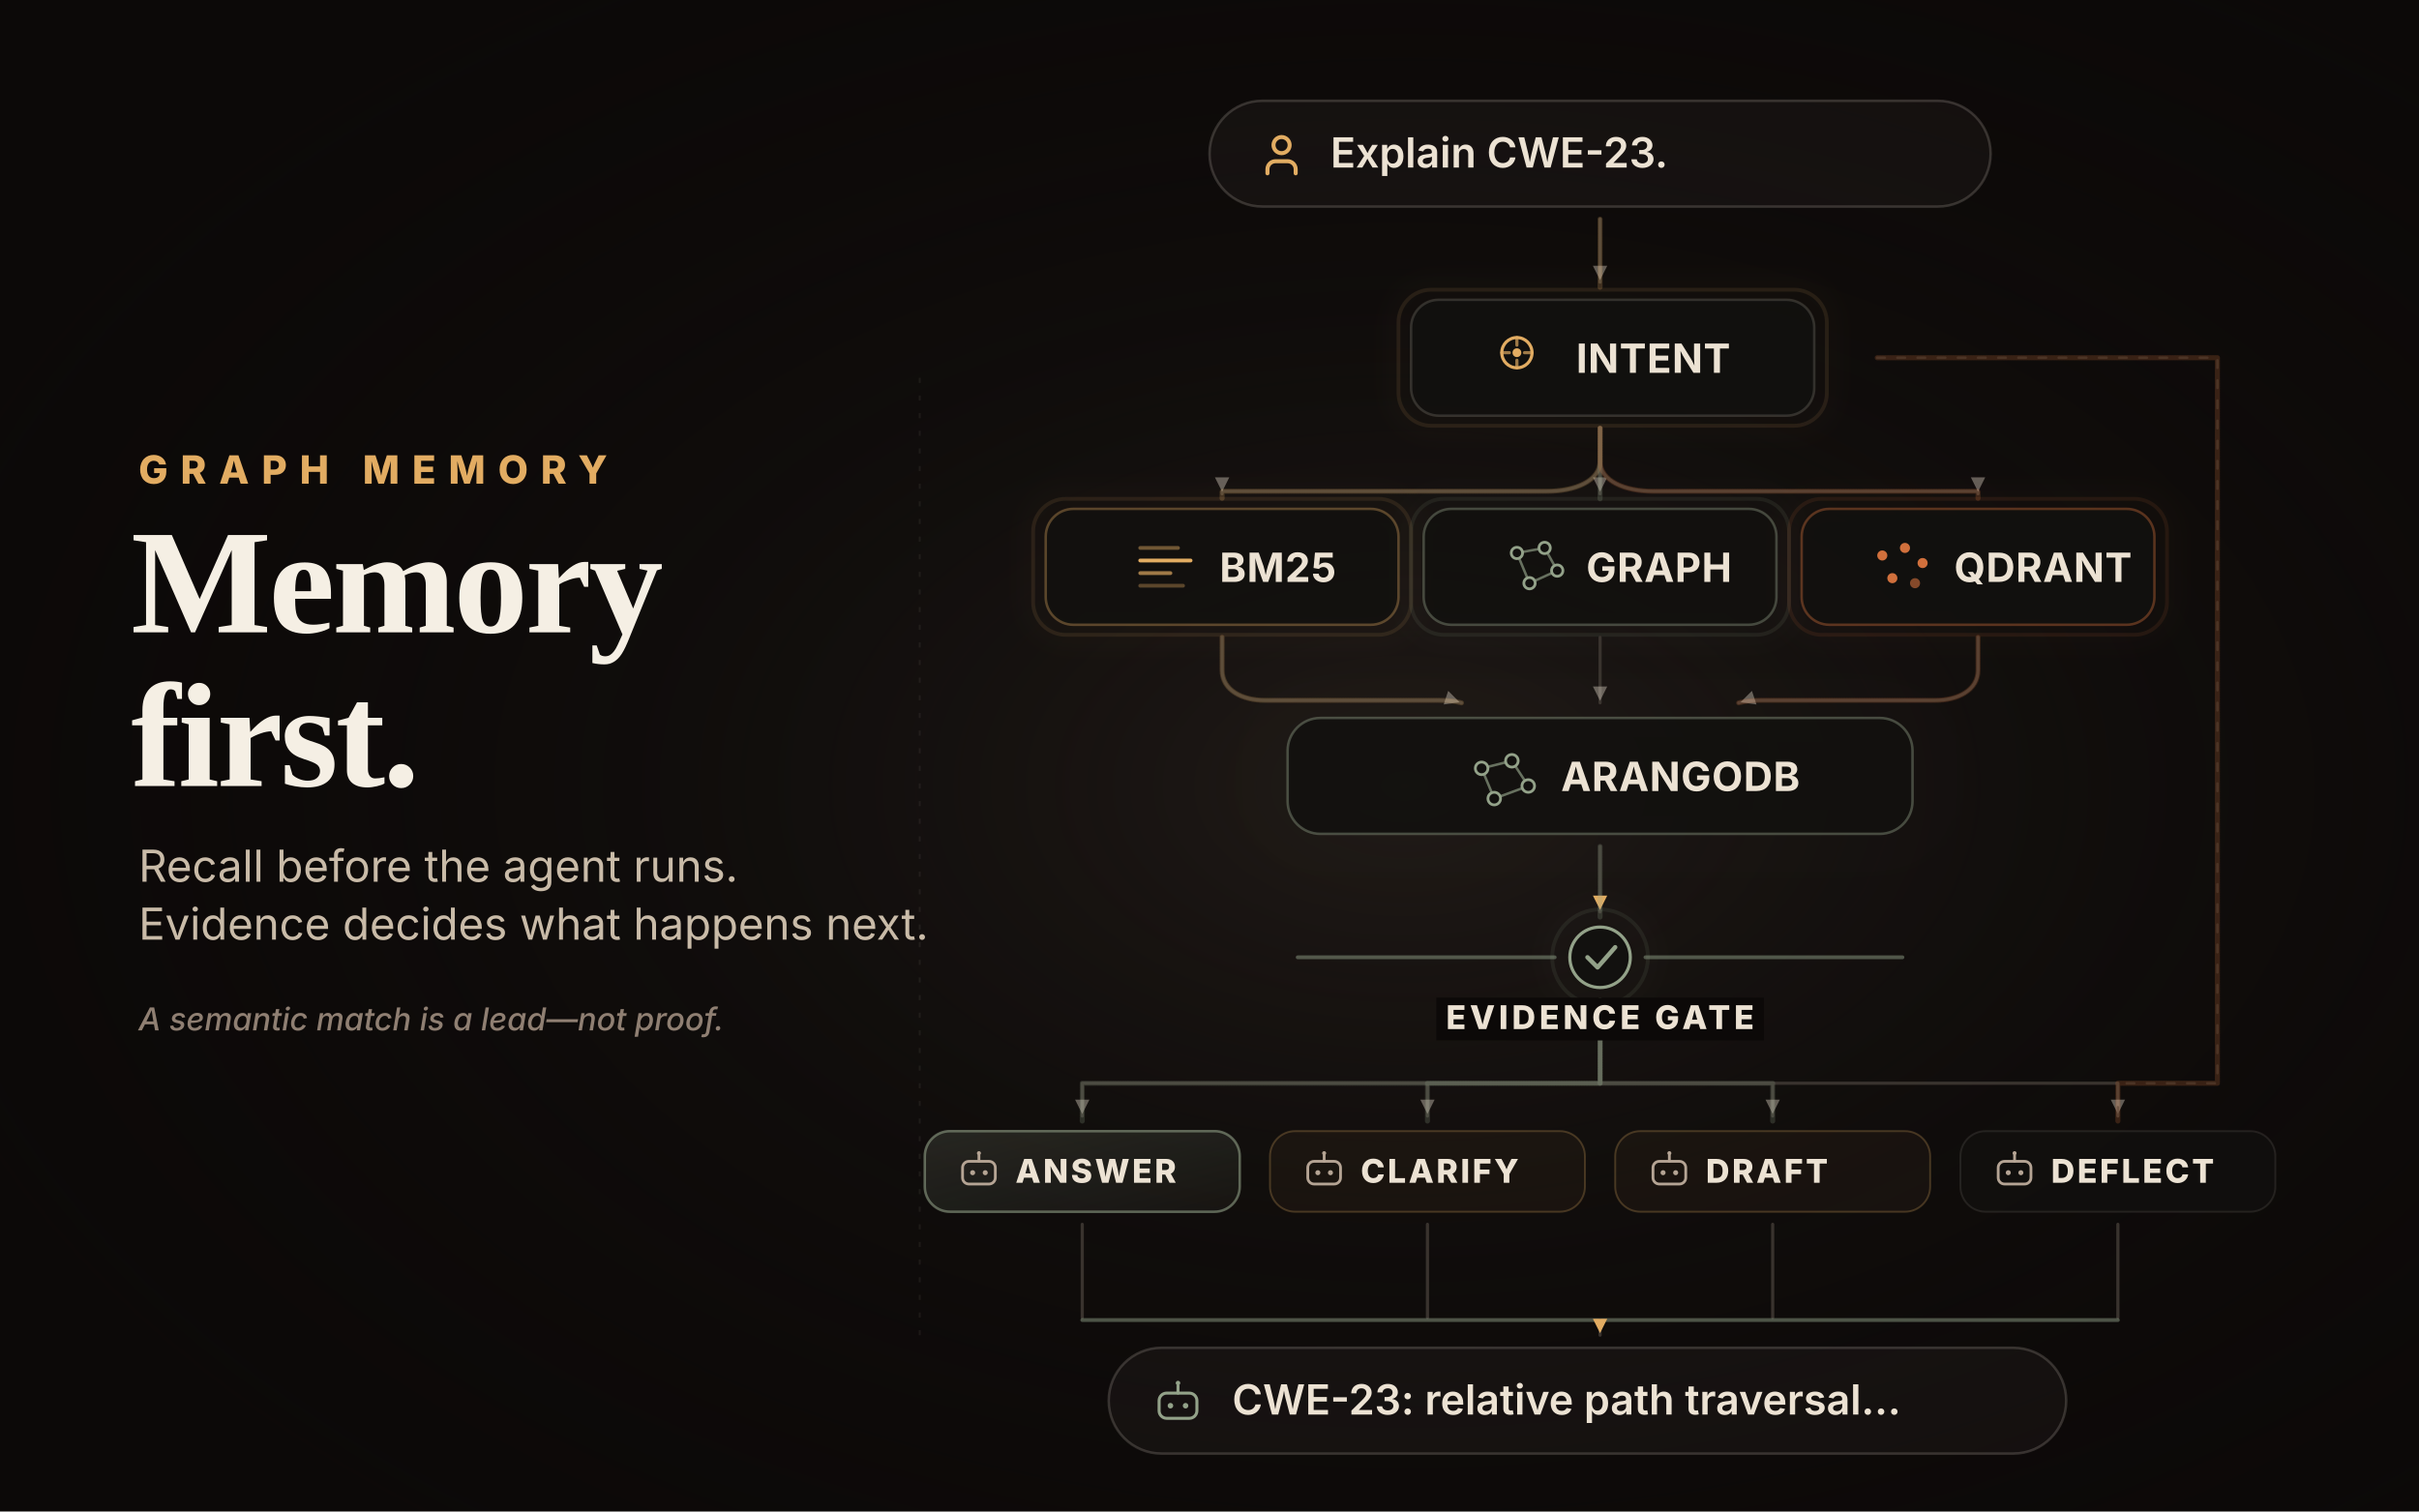
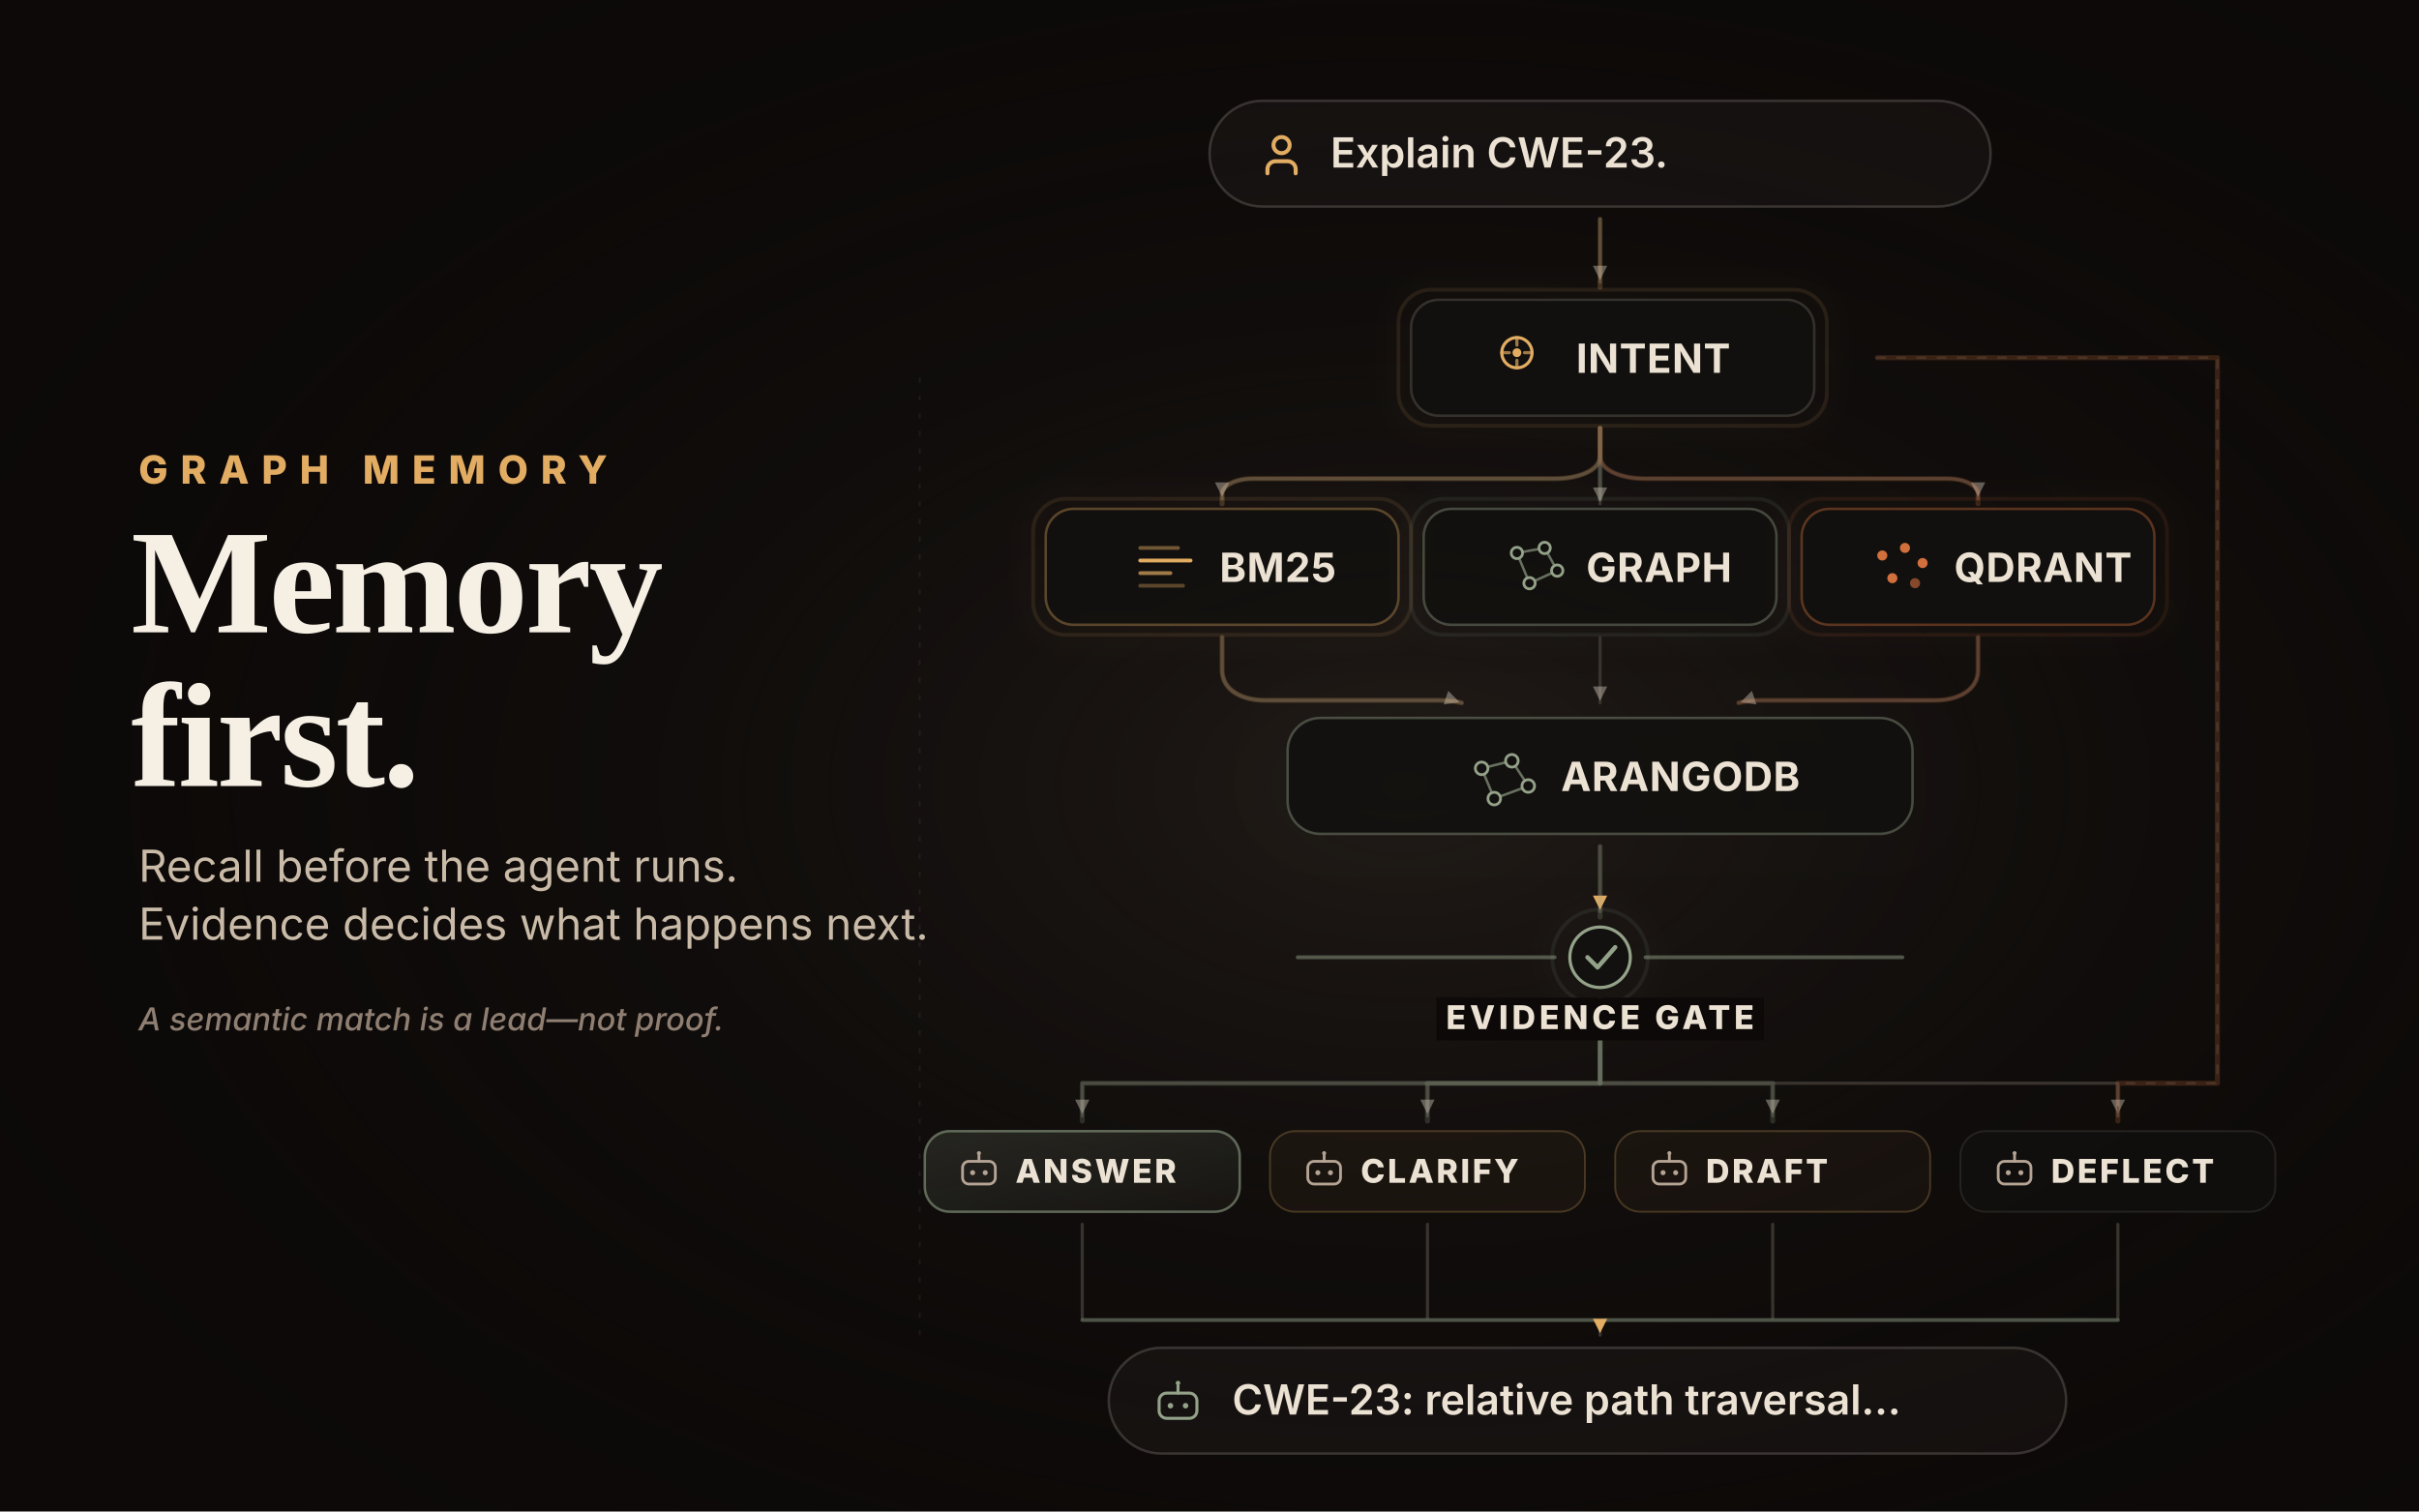
<svg xmlns="http://www.w3.org/2000/svg" viewBox="0 0 1920 1200" width="1920" height="1200" role="img" aria-labelledby="memory-pipeline-title memory-pipeline-desc" tabindex="0">
  <defs>
    <radialGradient id="bg-glow" cx="58%" cy="52%" r="66%">
      <stop offset="0" stop-color="#261f1b" stop-opacity="0.78" />
      <stop offset="0.46" stop-color="#151210" stop-opacity="0.42" />
      <stop offset="1" stop-color="#0c0908" stop-opacity="0" />
    </radialGradient>
    <linearGradient id="answer-fill" x1="0" y1="0" x2="1" y2="1">
      <stop offset="0" stop-color="#93a289" stop-opacity="0.17" />
      <stop offset="1" stop-color="#93a289" stop-opacity="0.05" />
    </linearGradient>
    <marker id="flow-arrow" viewBox="0 0 10 10" refX="8" refY="5" markerWidth="6.5" markerHeight="6.5" orient="auto-start-reverse">
      <path d="M 0 1.5 L 7 5 L 0 8.5 z" fill="rgba(236,226,211,0.38)" />
    </marker>
    <marker id="flow-arrow-ember" viewBox="0 0 10 10" refX="8" refY="5" markerWidth="6.5" markerHeight="6.5" orient="auto-start-reverse">
      <path d="M 0 1.5 L 7 5 L 0 8.5 z" fill="#d1703c" />
    </marker>
    <marker id="flow-arrow-brass" viewBox="0 0 10 10" refX="8" refY="5" markerWidth="6.5" markerHeight="6.5" orient="auto-start-reverse">
      <path d="M 0 1.5 L 7 5 L 0 8.5 z" fill="#e2ac62" />
    </marker>
    <filter id="soft-glow" x="-80%" y="-80%" width="260%" height="260%">
      <feGaussianBlur stdDeviation="10" result="blur" />
      <feMerge>
        <feMergeNode in="blur" />
        <feMergeNode in="SourceGraphic" />
      </feMerge>
    </filter>
    <filter id="wide-glow" x="-120%" y="-120%" width="340%" height="340%">
      <feGaussianBlur stdDeviation="22" />
    </filter>
    <style>
      #memory-pipeline .sans {
        font-family: Inter, ui-sans-serif, system-ui, -apple-system, BlinkMacSystemFont, "Segoe UI", sans-serif;
      }
      #memory-pipeline .mono {
        font-family: ui-monospace, SFMono-Regular, Menlo, Monaco, Consolas, "Liberation Mono", monospace;
      }
      #memory-pipeline .eyebrow {
        fill: #e2ac62;
        font-size: 31px;
        font-weight: 760;
        letter-spacing: 10px;
      }
      #memory-pipeline .serif {
        font-family: Fraunces, Georgia, "Times New Roman", serif;
      }
      #memory-pipeline .headline {
        fill: #f5efe4;
        font-size: 118px;
        font-weight: 720;
        letter-spacing: -2px;
      }
      #memory-pipeline .subhead {
        fill: #c9bba8;
        font-size: 35px;
        font-weight: 430;
      }
      #memory-pipeline .footer {
        fill: #8f7f72;
        font-size: 25px;
        font-weight: 480;
        font-style: italic;
      }
      #memory-pipeline .stage-name {
        fill: #ece2d3;
        font-size: 32px;
        font-weight: 660;
        letter-spacing: 0.5px;
      }
      #memory-pipeline .query-label {
        fill: #e2ac62;
        font-size: 19px;
        font-weight: 760;
        letter-spacing: 3px;
      }
      #memory-pipeline .query-text {
        fill: #ece2d3;
        font-size: 33px;
        font-weight: 570;
      }
      #memory-pipeline .gate-name {
        fill: #ece2d3;
        font-size: 26px;
        font-weight: 760;
        letter-spacing: 3px;
      }
      #memory-pipeline .outcome-name {
        fill: #ece2d3;
        font-size: 26px;
        font-weight: 760;
        letter-spacing: 2px;
      }
      #memory-pipeline .terminal-label {
        fill: #b5a494;
        font-size: 26px;
        font-weight: 720;
        letter-spacing: 4px;
      }

      #memory-pipeline .panel {
        fill: rgba(18, 17, 15, 0.86);
        stroke: rgba(236, 226, 211, 0.16);
        stroke-width: 2;
      }
      #memory-pipeline .panel-soft {
        fill: rgba(18, 17, 15, 0.68);
        stroke: rgba(236, 226, 211, 0.10);
        stroke-width: 1.5;
      }
      #memory-pipeline .query-shell {
        fill: rgba(236, 226, 211, 0.035);
        stroke: rgba(236, 226, 211, 0.18);
        stroke-width: 2;
      }
      #memory-pipeline .base-path {
        fill: none;
        stroke: #39332e;
        stroke-width: 2.5;
        stroke-linecap: round;
        stroke-linejoin: round;
      }
      #memory-pipeline .base-path-faint {
        fill: none;
        stroke: #39332e;
        stroke-width: 2;
        stroke-linecap: round;
        stroke-dasharray: 6 10;
        opacity: 0.58;
      }
      #memory-pipeline .flow-path {
        fill: none;
        stroke-width: 4;
        stroke-linecap: round;
        stroke-linejoin: round;
        stroke-dasharray: 1;
        stroke-dashoffset: 0;
        opacity: 0.22;
      }
      #memory-pipeline .flow-amber { stroke: #e2ac62; }
      #memory-pipeline .flow-violet { stroke: #d1703c; }
      #memory-pipeline .flow-mint { stroke: #93a289; }
      #memory-pipeline .stage-halo {
        fill: none;
        stroke-width: 3;
        opacity: 0.12;
      }
      #memory-pipeline .halo-amber { stroke: #e2ac62; }
      #memory-pipeline .halo-violet { stroke: #d1703c; }
      #memory-pipeline .halo-mint { stroke: #93a289; }
      #memory-pipeline .intent-mark {
        fill: none;
        stroke: #e2ac62;
        stroke-width: 2.5;
        stroke-linecap: round;
      }
      #memory-pipeline .bm25-line {
        stroke: #e2ac62;
        stroke-width: 3;
        stroke-linecap: round;
      }
      #memory-pipeline .q-node {
        fill: #d1703c;
      }
      #memory-pipeline .q-edge {
        stroke: rgba(209, 112, 60, 0.7);
        stroke-width: 1.5;
      }
      #memory-pipeline .graph-edge {
        stroke: rgba(147, 162, 137, 0.66);
        stroke-width: 2;
      }
      #memory-pipeline .graph-node {
        fill: #12110f;
        stroke: #93a289;
        stroke-width: 2.2;
      }
      #memory-pipeline .gate-line {
        stroke: rgba(147, 162, 137, 0.48);
        stroke-width: 3;
        stroke-linecap: round;
      }
      #memory-pipeline .gate-ring {
        fill: #12110f;
        stroke: #93a289;
        stroke-width: 2.5;
      }
      #memory-pipeline .gate-check {
        fill: none;
        stroke: #93a289;
        stroke-width: 3.5;
        stroke-linecap: round;
        stroke-linejoin: round;
      }
      #memory-pipeline .answer-shell {
        fill: url(#answer-fill);
        stroke: rgba(147, 162, 137, 0.58);
        stroke-width: 2;
      }
      #memory-pipeline .clarify-shell {
        fill: rgba(226, 172, 98, 0.045);
        stroke: rgba(226, 172, 98, 0.25);
        stroke-width: 1.5;
      }
      #memory-pipeline .scan-shell {
        fill: rgba(209, 112, 60, 0.05);
        stroke: rgba(209, 112, 60, 0.55);
        stroke-width: 2;
        stroke-dasharray: 7 7;
      }
      #memory-pipeline .panel-02a { stroke: rgba(226, 172, 98, 0.34); }
      #memory-pipeline .panel-02b { stroke: rgba(209, 112, 60, 0.38); }
      #memory-pipeline .panel-03  { stroke: rgba(147, 162, 137, 0.40); }
      #memory-pipeline .panel-02g { stroke: rgba(147, 162, 137, 0.38); }

      @media (prefers-reduced-motion: no-preference) {
        @keyframes draw-query {
          0%, 2% { stroke-dashoffset: 1; opacity: 0; }
          10% { opacity: 1; }
          16%, 24% { stroke-dashoffset: 0; opacity: 1; }
          30%, 100% { stroke-dashoffset: 0; opacity: 0.18; }
        }
        @keyframes pulse-intent {
          0%, 10%, 100% { opacity: 0; transform: scale(0.96); }
          16%, 26% { opacity: 0.75; transform: scale(1); }
          32% { opacity: 0.12; transform: scale(1.04); }
        }
        @keyframes draw-split {
          0%, 16% { stroke-dashoffset: 1; opacity: 0; }
          22% { opacity: 1; }
          30%, 36% { stroke-dashoffset: 0; opacity: 1; }
          42%, 100% { stroke-dashoffset: 0; opacity: 0.18; }
        }
        @keyframes pulse-recall {
          0%, 22%, 100% { opacity: 0; transform: scale(0.97); }
          30%, 40% { opacity: 0.72; transform: scale(1); }
          46% { opacity: 0.10; transform: scale(1.03); }
        }
        @keyframes draw-merge {
          0%, 30% { stroke-dashoffset: 1; opacity: 0; }
          36% { opacity: 1; }
          44%, 50% { stroke-dashoffset: 0; opacity: 1; }
          56%, 100% { stroke-dashoffset: 0; opacity: 0.18; }
        }
        @keyframes pulse-record {
          0%, 38%, 100% { opacity: 0; transform: scale(0.98); }
          46%, 56% { opacity: 0.7; transform: scale(1.035); }
          62% { opacity: 0.10; transform: scale(1.035); }
        }
        @keyframes draw-gate {
          0%, 46% { stroke-dashoffset: 1; opacity: 0; }
          52% { opacity: 1; }
          60%, 66% { stroke-dashoffset: 0; opacity: 1; }
          72%, 100% { stroke-dashoffset: 0; opacity: 0.18; }
        }
        @keyframes pulse-gate {
          0%, 50%, 100% { opacity: 0; transform: scale(0.9); }
          58%, 70% { opacity: 0.8; transform: scale(1); }
          78% { opacity: 0.14; transform: scale(1.06); }
        }
        @keyframes query-dot {
          0%, 2% { transform: scale(0.7); opacity: 0.3; }
          10%, 22% { transform: scale(1.15); opacity: 1; }
          32%, 100% { transform: scale(1); opacity: 0.55; }
        }
        #memory-pipeline .query-flow { animation: draw-query 6s ease-in-out infinite; }
        #memory-pipeline .intent-halo {
          transform-origin: 1070px 314px;
          animation: pulse-intent 6s ease-in-out infinite;
        }
        #memory-pipeline .split-flow { animation: draw-split 6s ease-in-out infinite; }
        #memory-pipeline .bm25-halo {
          transform-origin: 770px 480px;
          animation: pulse-recall 6s ease-in-out infinite;
        }
        #memory-pipeline .graph-halo {
          transform-origin: 1070px 480px;
          animation: pulse-recall 6s ease-in-out infinite;
          animation-delay: 0.09s;
        }
        #memory-pipeline .qdrant-halo {
          transform-origin: 1370px 480px;
          animation: pulse-recall 6s ease-in-out infinite;
          animation-delay: 0.18s;
        }
        #memory-pipeline .merge-flow { animation: draw-merge 6s ease-in-out infinite; }
        #memory-pipeline .record-halo {
          transform-origin: 1070px 646px;
          animation: pulse-record 6s ease-in-out infinite;
        }
        #memory-pipeline .gate-flow { animation: draw-gate 6s ease-in-out infinite; }
        #memory-pipeline .gate-halo {
          transform-origin: 1070px 790px;
          animation: pulse-gate 6s ease-in-out infinite;
        }
        #memory-pipeline .query-dot { transform-origin: 817px 153px; animation: query-dot 6s ease-in-out infinite; }
        @keyframes q-cycle {
          0%, 0.5% { opacity: 0; }
-           2%, 21% { opacity: 1; }
-           23%, 100% { opacity: 0; }
+           2%, 25.5% { opacity: 1; }
+           27%, 100% { opacity: 0; }
        }
        @keyframes r-cycle {
-           0%, 17.5% { opacity: 0; }
-           19.5%, 23% { opacity: 1; }
-           24.5%, 100% { opacity: 0; }
+           0%, 18.5% { opacity: 0; }
+           20%, 43% { opacity: 1; }
+           44.5%, 100% { opacity: 0; }
        }
        @keyframes route-run {
          0%, 15% { stroke-dashoffset: 1; opacity: 0; }
          16% { opacity: 1; }
          18.5%, 22% { stroke-dashoffset: 0; opacity: 0.9; }
          24.5%, 100% { stroke-dashoffset: 0; opacity: 0; }
        }
        @keyframes deflect-run {
          0%, 79% { stroke-dashoffset: 1; opacity: 0; }
          80.5% { opacity: 1; }
          85%, 95% { stroke-dashoffset: 0; opacity: 0.9; }
          99%, 100% { stroke-dashoffset: 0; opacity: 0; }
        }
        @keyframes pill-cycle {
          0%, 16% { opacity: 0.45; }
          18.5%, 23% { opacity: 1; }
          25%, 100% { opacity: 0.45; }
        }
        @keyframes pill-cycle-deflect {
          0%, 84% { opacity: 0.45; }
          86.5%, 98% { opacity: 1; }
          100% { opacity: 0.45; }
        }
        #memory-pipeline .q1 { animation: q-cycle 24s ease-in-out infinite; }
        #memory-pipeline .q2 { animation: q-cycle 24s ease-in-out infinite; animation-delay: 6s; }
        #memory-pipeline .q3 { animation: q-cycle 24s ease-in-out infinite; animation-delay: 12s; }
        #memory-pipeline .q4 { animation: q-cycle 24s ease-in-out infinite; animation-delay: 18s; }
        #memory-pipeline .r1 { animation: r-cycle 24s ease-in-out infinite; }
        #memory-pipeline .r2 { animation: r-cycle 24s ease-in-out infinite; animation-delay: 6s; }
        #memory-pipeline .r3 { animation: r-cycle 24s ease-in-out infinite; animation-delay: 12s; }
        #memory-pipeline .r4 { animation: r-cycle 24s ease-in-out infinite; animation-delay: 18s; }
        #memory-pipeline .route-flow-1 { animation: route-run 24s ease-in-out infinite; }
        #memory-pipeline .route-flow-2 { animation: route-run 24s ease-in-out infinite; animation-delay: 6s; }
        #memory-pipeline .route-flow-3 { animation: route-run 24s ease-in-out infinite; animation-delay: 12s; }
        #memory-pipeline .deflect-flow { animation: deflect-run 24s ease-in-out infinite; }
        #memory-pipeline .route-pill-1 { animation: pill-cycle 24s ease-in-out infinite; }
        #memory-pipeline .route-pill-2 { animation: pill-cycle 24s ease-in-out infinite; animation-delay: 6s; }
        #memory-pipeline .route-pill-3 { animation: pill-cycle 24s ease-in-out infinite; animation-delay: 12s; }
        #memory-pipeline .route-pill-4 { animation: pill-cycle-deflect 24s ease-in-out infinite; }
      }
    </style>
  </defs>
  <g id="memory-pipeline">
    <rect width="1920" height="1200" fill="#0c0908" />
    <rect width="1920" height="1200" fill="url(#bg-glow)" />
    <g aria-label="Card heading" transform="translate(0 -62)">
      <text x="110" y="446" class="sans eyebrow">GRAPH MEMORY</text>
      <text x="104" y="564" class="serif headline">Memory</text>
      <text x="104" y="686" class="serif headline">first.</text>
      <text x="110" y="762" class="sans subhead">Recall before the agent runs.</text>
      <text x="110" y="808" class="sans subhead">Evidence decides what happens next.</text>
      <text x="110" y="880" class="sans footer">A semantic match is a lead—not proof.</text>
    </g>
    <line x1="730" y1="300" x2="730" y2="1060" stroke="rgba(236,226,211,0.07)" stroke-dasharray="4 10" stroke-width="1.5" />
    <g transform="translate(200 -30)">
      <g aria-label="Example question">
        <rect x="760" y="110" width="620" height="84" rx="42" class="query-shell" />
-         <g transform="translate(798 134) scale(1.6)" aria-hidden="true" fill="none" stroke="#e2ac62" stroke-width="2" stroke-linecap="round" stroke-linejoin="round" class="query-dot">
+         <g transform="translate(798 134) scale(1.6)" aria-hidden="true" fill="none" stroke="#e2ac62" stroke-width="2" stroke-linecap="round" stroke-linejoin="round">
          <path d="M19 21v-2a4 4 0 0 0-4-4H9a4 4 0 0 0-4 4v2" />
          <circle cx="12" cy="7" r="4" />
        </g>
        <text x="856" y="163" class="sans query-text q1">Explain CWE-23.</text>
        <text x="856" y="163" class="sans query-text q2" opacity="0">How do I secure it?</text>
        <text x="856" y="163" class="sans query-text q3" opacity="0">Draft a fix runbook.</text>
        <text x="856" y="163" class="sans query-text q4" opacity="0">What's the weather?</text>
      </g>
      <g aria-label="Intent stage">
        <path d="M1070 204 V254" class="base-path" marker-end="url(#flow-arrow)" />
        <path d="M1070 204 V258" class="flow-path flow-amber query-flow" pathLength="1" />
        <rect x="910" y="260" width="340" height="108" rx="26" class="stage-halo halo-amber intent-halo" filter="url(#soft-glow)" />
        <rect x="920" y="268" width="320" height="92" rx="22" class="panel" />
        <g transform="translate(988 296)" aria-hidden="true">
          <circle cx="16" cy="14" r="12" class="intent-mark" />
          <path d="M16 2 V8 M16 20 V26 M4 14 H10 M22 14 H28" class="intent-mark" opacity="0.68" />
          <circle cx="16" cy="14" r="3.5" fill="#e2ac62" />
        </g>
        <text x="1051" y="326" class="sans stage-name">INTENT</text>
      </g>
      <g aria-label="Hybrid recall stage">
-         <path d="M1070 370 V396 C1070 412 1050 420 1028 420 H770 V422" class="base-path" marker-end="url(#flow-arrow)" />
-         <path d="M1070 370 V422" class="base-path" marker-end="url(#flow-arrow)" />
-         <path d="M1070 370 V396 C1070 412 1090 420 1112 420 H1370 V422" class="base-path" marker-end="url(#flow-arrow)" />
-         <path d="M1070 370 V396 C1070 412 1050 420 1028 420 H770 V426" class="flow-path flow-amber split-flow" pathLength="1" />
+         <path d="M1070 370 V392 C1070 404 1052 410 1034 410 H794 C780 410 770 416 770 422 V426" class="base-path" marker-end="url(#flow-arrow)" />
+         <path d="M1070 370 V430" class="base-path" marker-end="url(#flow-arrow)" />
+         <path d="M1070 370 V392 C1070 404 1088 410 1106 410 H1346 C1360 410 1370 416 1370 422 V426" class="base-path" marker-end="url(#flow-arrow)" />
+         <path d="M1070 370 V392 C1070 404 1052 410 1034 410 H794 C780 410 770 416 770 422 V430" class="flow-path flow-amber split-flow" pathLength="1" />
        <path d="M1070 370 V426" class="flow-path flow-mint split-flow" pathLength="1" />
-         <path d="M1070 370 V396 C1070 412 1090 420 1112 420 H1370 V426" class="flow-path flow-violet split-flow" pathLength="1" />
+         <path d="M1070 370 V392 C1070 404 1088 410 1106 410 H1346 C1360 410 1370 416 1370 422 V430" class="flow-path flow-violet split-flow" pathLength="1" />
        <rect x="620" y="426" width="300" height="108" rx="26" class="stage-halo halo-amber bm25-halo" filter="url(#soft-glow)" />
        <rect x="630" y="434" width="280" height="92" rx="22" class="panel panel-02a" />
        <g transform="translate(705 461)" aria-hidden="true">
          <line x1="0" y1="4" x2="30" y2="4" class="bm25-line" opacity="0.45" />
          <line x1="0" y1="14" x2="40" y2="14" class="bm25-line" />
          <line x1="0" y1="24" x2="24" y2="24" class="bm25-line" opacity="0.68" />
          <line x1="0" y1="34" x2="34" y2="34" class="bm25-line" opacity="0.35" />
        </g>
        <text x="768" y="492" class="sans stage-name">BM25</text>
        <rect x="920" y="426" width="300" height="108" rx="26" class="stage-halo halo-mint graph-halo" filter="url(#soft-glow)" />
        <rect x="930" y="434" width="280" height="92" rx="22" class="panel panel-02g" />
        <g transform="translate(996 461)" aria-hidden="true">
          <line x1="8" y1="8" x2="30" y2="4" class="graph-edge" />
          <line x1="30" y1="4" x2="40" y2="22" class="graph-edge" />
          <line x1="8" y1="8" x2="18" y2="32" class="graph-edge" />
          <line x1="18" y1="32" x2="40" y2="22" class="graph-edge" />
          <circle cx="8" cy="8" r="4.5" class="graph-node" />
          <circle cx="30" cy="4" r="4.5" class="graph-node" />
          <circle cx="40" cy="22" r="4.5" class="graph-node" />
          <circle cx="18" cy="32" r="4.5" class="graph-node" />
        </g>
        <text x="1059" y="492" class="sans stage-name">GRAPH</text>
        <rect x="1220" y="426" width="300" height="108" rx="26" class="stage-halo halo-violet qdrant-halo" filter="url(#soft-glow)" />
        <rect x="1230" y="434" width="280" height="92" rx="22" class="panel panel-02b" />
        <g transform="translate(1288 461)" aria-hidden="true">
          <circle cx="6" cy="10" r="4" class="q-node" />
          <circle cx="24" cy="4" r="4" class="q-node" />
          <circle cx="38" cy="16" r="4" class="q-node" />
          <circle cx="14" cy="28" r="4" class="q-node" />
          <circle cx="32" cy="32" r="4" class="q-node" opacity="0.6" />
        </g>
        <text x="1351" y="492" class="sans stage-name">QDRANT</text>
      </g>
      <g aria-label="Canonical record and graph evidence stage">
        <path d="M770 536 V562 C770 578 786 586 804 586 H942 C954 586 960 588 960 588 V588" class="base-path" marker-end="url(#flow-arrow)" />
        <path d="M1070 536 V588" class="base-path" marker-end="url(#flow-arrow)" />
        <path d="M1370 536 V562 C1370 578 1354 586 1336 586 H1198 C1186 586 1180 588 1180 588 V588" class="base-path" marker-end="url(#flow-arrow)" />
        <path d="M770 536 V562 C770 578 786 586 804 586 H942 C954 586 960 588 960 588 V588" class="flow-path flow-amber merge-flow" pathLength="1" />
        <path d="M1370 536 V562 C1370 578 1354 586 1336 586 H1198 C1186 586 1180 588 1180 588 V588" class="flow-path flow-violet merge-flow" pathLength="1" />
        <rect x="808" y="592" width="524" height="108" rx="32" class="stage-halo halo-mint record-halo" filter="url(#wide-glow)" />
        <rect x="822" y="600" width="496" height="92" rx="26" class="panel panel-03" />
        <g transform="translate(968 630)" aria-hidden="true">
          <line x1="8" y1="10" x2="32" y2="4" class="graph-edge" />
          <line x1="32" y1="4" x2="45" y2="24" class="graph-edge" />
          <line x1="8" y1="10" x2="18" y2="34" class="graph-edge" />
          <line x1="18" y1="34" x2="45" y2="24" class="graph-edge" />
          <circle cx="8" cy="10" r="5" class="graph-node" />
          <circle cx="32" cy="4" r="5" class="graph-node" />
          <circle cx="45" cy="24" r="5" class="graph-node" />
          <circle cx="18" cy="34" r="5" class="graph-node" />
        </g>
        <text x="1039" y="658" class="sans stage-name">ARANGODB</text>
      </g>
      <g aria-label="Evidence gate">
        <path d="M1070 702 V754" class="base-path" marker-end="url(#flow-arrow-brass)" />
        <path d="M1070 702 V758" class="flow-path flow-mint gate-flow" pathLength="1" />
        <circle cx="1070" cy="790" r="38" class="stage-halo halo-mint gate-halo" filter="url(#soft-glow)" />
        <line x1="830" y1="790" x2="1034" y2="790" class="gate-line" />
        <line x1="1106" y1="790" x2="1310" y2="790" class="gate-line" />
        <circle cx="1070" cy="790" r="24" class="gate-ring" />
        <path d="M1060 790 L1068 798 L1082 782" class="gate-check" />
      </g>
      <g aria-label="Bounded outcomes">
        <path d="M1070 824 V890 H659 V916" class="base-path" marker-end="url(#flow-arrow)" />
        <path d="M1070 824 V890 H933 V916" class="base-path" marker-end="url(#flow-arrow)" />
        <path d="M1070 824 V890 H1207 V916" class="base-path" marker-end="url(#flow-arrow)" />
        <path d="M1070 824 V890 H1481 V916" class="base-path" marker-end="url(#flow-arrow)" />
        <path d="M1070 824 V890 H659 V920" class="flow-path flow-mint route-flow-1" pathLength="1" />
        <path d="M1070 824 V890 H933 V920" class="flow-path flow-mint route-flow-2" pathLength="1" />
        <path d="M1070 824 V890 H1207 V920" class="flow-path flow-mint route-flow-3" pathLength="1" />
        <path d="M1290 314 H1560 V890 H1481 V916" class="base-path-faint" />
        <path d="M1290 314 H1560 V890 H1481 V920" class="flow-path flow-violet deflect-flow" pathLength="1" />
        <rect x="940" y="822" width="260" height="34" fill="#0c0908" />
        <text x="1070" y="847" text-anchor="middle" class="sans gate-name">EVIDENCE GATE</text>
        <g class="route-pill-1" aria-label="Answer outcome">
          <rect x="534" y="928" width="250" height="64" rx="20" class="answer-shell" />
          <g transform="translate(562 942)" aria-hidden="true" fill="none" stroke="#b5a494" stroke-width="2.2" stroke-linecap="round">
            <rect x="2" y="10" width="26" height="18" rx="5" />
            <line x1="15" y1="10" x2="15" y2="5" />
            <circle cx="15" cy="3.5" r="1.6" fill="#b5a494" stroke="none" />
            <circle cx="10" cy="19" r="2" fill="#b5a494" stroke="none" />
            <circle cx="20" cy="19" r="2" fill="#b5a494" stroke="none" />
          </g>
          <text x="606" y="969" class="sans outcome-name">ANSWER</text>
        </g>
        <g class="route-pill-2" aria-label="Clarify outcome">
          <rect x="808" y="928" width="250" height="64" rx="20" class="clarify-shell" />
          <g transform="translate(836 942)" aria-hidden="true" fill="none" stroke="#b5a494" stroke-width="2.2" stroke-linecap="round">
            <rect x="2" y="10" width="26" height="18" rx="5" />
            <line x1="15" y1="10" x2="15" y2="5" />
            <circle cx="15" cy="3.5" r="1.6" fill="#b5a494" stroke="none" />
            <circle cx="10" cy="19" r="2" fill="#b5a494" stroke="none" />
            <circle cx="20" cy="19" r="2" fill="#b5a494" stroke="none" />
          </g>
          <text x="880" y="969" class="sans outcome-name">CLARIFY</text>
        </g>
        <g class="route-pill-3" aria-label="Draft outcome">
          <rect x="1082" y="928" width="250" height="64" rx="20" class="clarify-shell" />
          <g transform="translate(1110 942)" aria-hidden="true" fill="none" stroke="#b5a494" stroke-width="2.2" stroke-linecap="round">
            <rect x="2" y="10" width="26" height="18" rx="5" />
            <line x1="15" y1="10" x2="15" y2="5" />
            <circle cx="15" cy="3.5" r="1.6" fill="#b5a494" stroke="none" />
            <circle cx="10" cy="19" r="2" fill="#b5a494" stroke="none" />
            <circle cx="20" cy="19" r="2" fill="#b5a494" stroke="none" />
          </g>
          <text x="1154" y="969" class="sans outcome-name">DRAFT</text>
        </g>
        <g class="route-pill-4" aria-label="Deflect outcome">
          <rect x="1356" y="928" width="250" height="64" rx="20" class="panel-soft" />
          <g transform="translate(1384 942)" aria-hidden="true" fill="none" stroke="#b5a494" stroke-width="2.2" stroke-linecap="round">
            <rect x="2" y="10" width="26" height="18" rx="5" />
            <line x1="15" y1="10" x2="15" y2="5" />
            <circle cx="15" cy="3.5" r="1.6" fill="#b5a494" stroke="none" />
            <circle cx="10" cy="19" r="2" fill="#b5a494" stroke="none" />
            <circle cx="20" cy="19" r="2" fill="#b5a494" stroke="none" />
          </g>
          <text x="1428" y="969" class="sans outcome-name">DEFLECT</text>
        </g>
        <g aria-label="Agent response to the human">
          <path d="M659 1002 V1076" class="base-path" />
          <path d="M933 1002 V1076" class="base-path" />
          <path d="M1207 1002 V1076" class="base-path" />
          <path d="M1481 1002 V1076" class="base-path" />
          <line x1="659" y1="1078" x2="1481" y2="1078" class="gate-line" />
          <path d="M1070 1078 V1090" class="base-path" marker-end="url(#flow-arrow-brass)" />
          <rect x="680" y="1100" width="760" height="84" rx="42" class="query-shell" />
          <g transform="translate(718 1124)" aria-hidden="true" fill="none" stroke="#93a289" stroke-width="2.4" stroke-linecap="round">
            <rect x="2" y="12" width="30" height="20" rx="6" />
            <line x1="17" y1="12" x2="17" y2="6" />
            <circle cx="17" cy="4" r="1.8" fill="#93a289" stroke="none" />
            <circle cx="11" cy="22" r="2.2" fill="#93a289" stroke="none" />
            <circle cx="23" cy="22" r="2.2" fill="#93a289" stroke="none" />
          </g>
          <text x="778" y="1153" class="sans query-text r1">CWE-23: relative path traversal…</text>
          <text x="778" y="1153" class="sans query-text r2" opacity="0">Which system do you mean?</text>
          <text x="778" y="1153" class="sans query-text r3" opacity="0">Draft ready for your signoff.</text>
          <text x="778" y="1153" class="sans query-text r4" opacity="0">That's outside this project.</text>
        </g>
      </g>
    </g>
  </g>
</svg>
